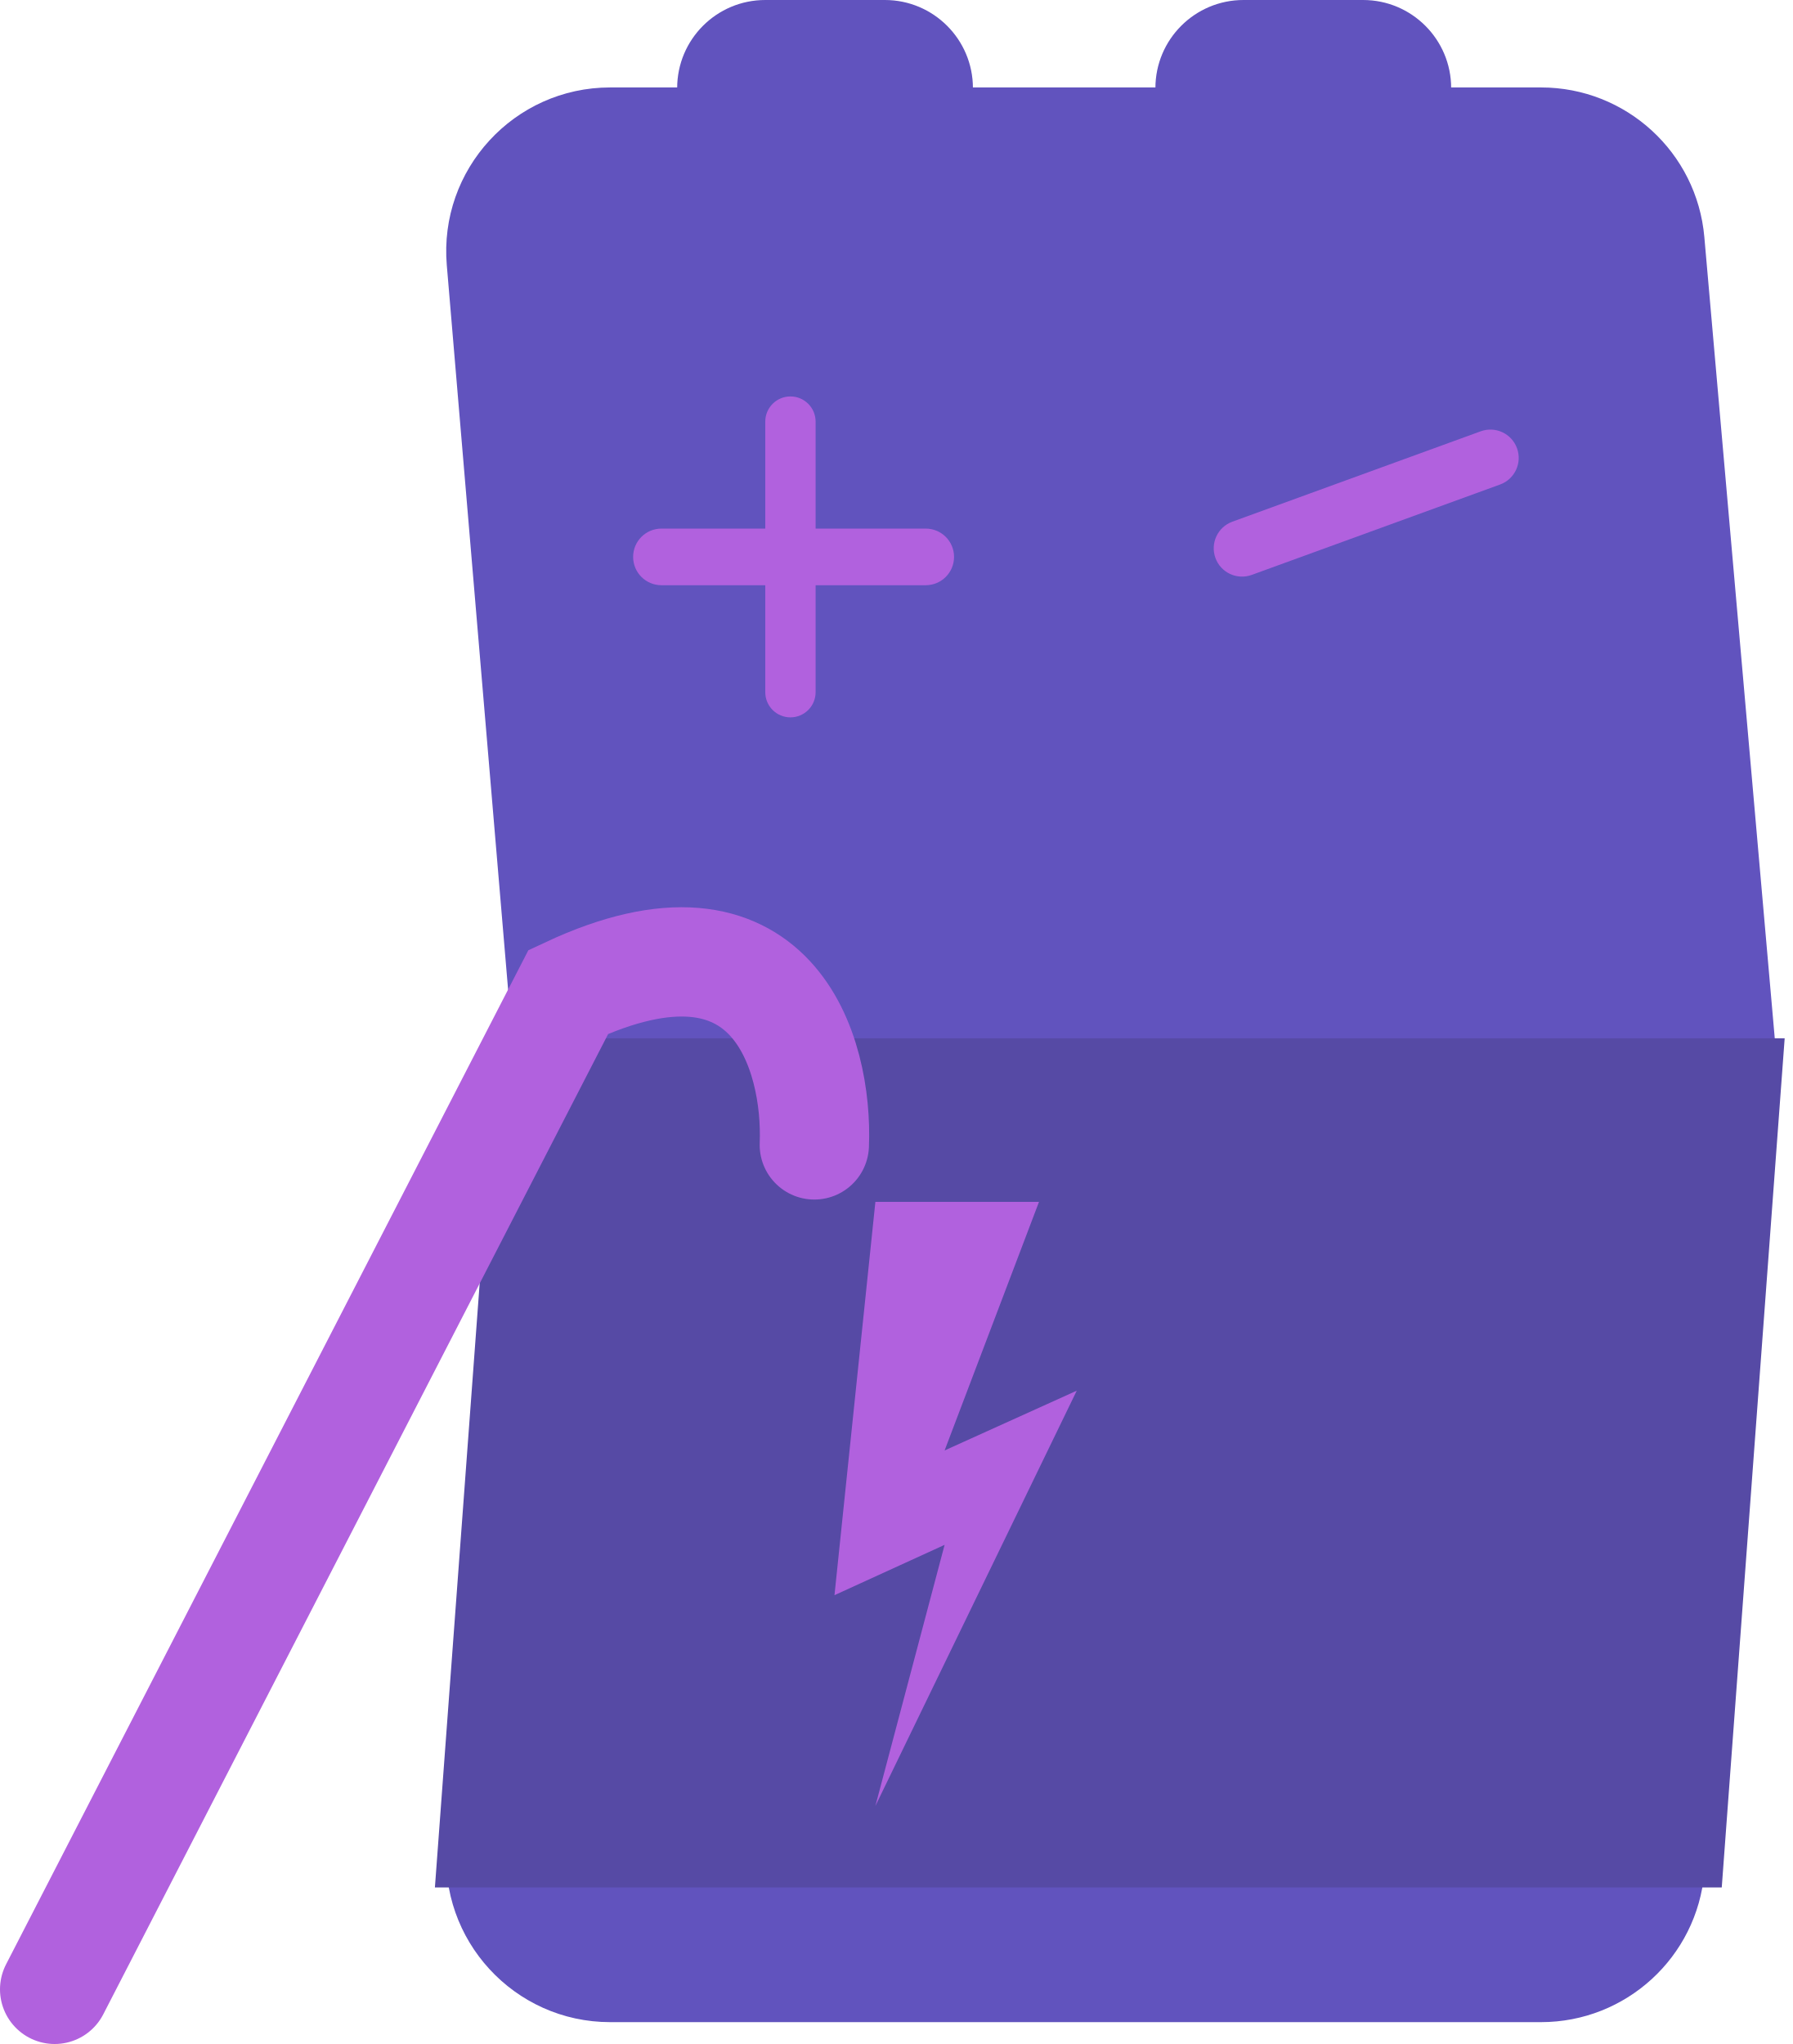
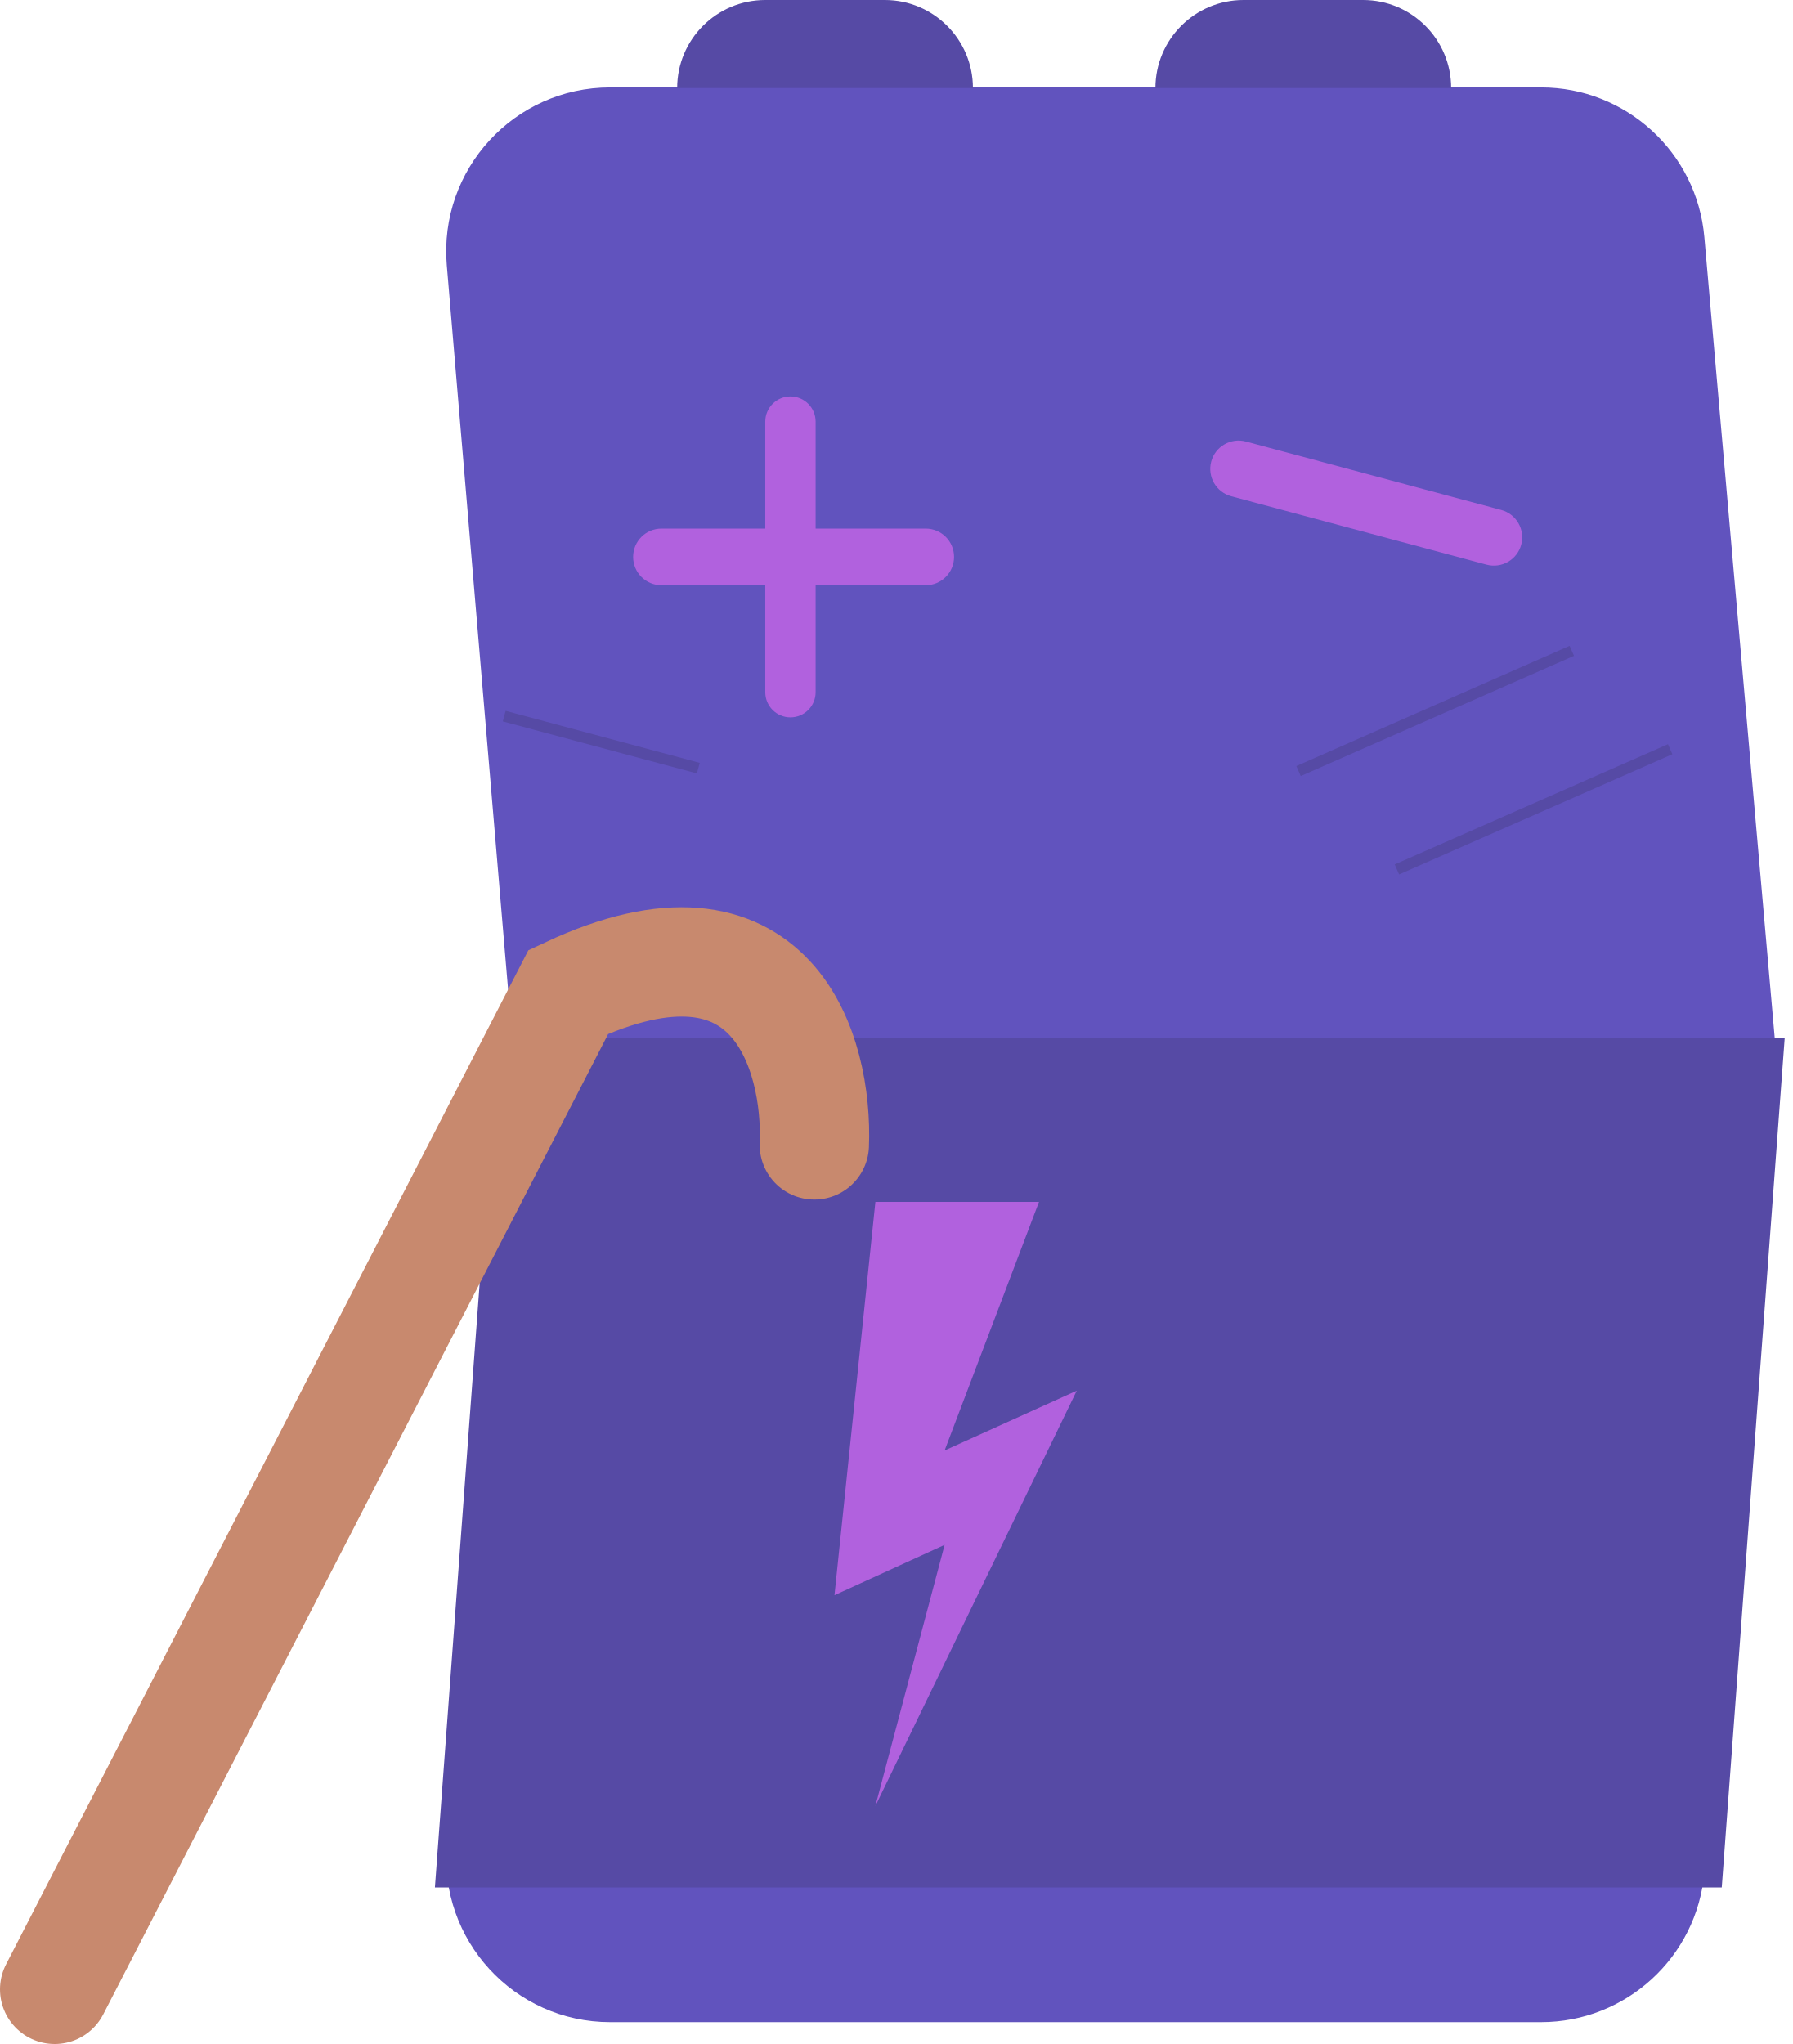
<svg xmlns="http://www.w3.org/2000/svg" width="164" height="187" viewBox="0 0 164 187" fill="none">
  <path d="M40.876 24.265C40.136 15.513 47.04 8 55.823 8H140.983C148.758 8 155.245 13.941 155.925 21.687L162.385 95.187C162.461 96.061 162.461 96.939 162.385 97.813L155.925 171.313C155.245 179.059 148.758 185 140.983 185H55.823C47.04 185 40.136 177.487 40.876 168.735L46.882 97.765C46.954 96.923 46.954 96.077 46.882 95.235L40.876 24.265Z" fill="#6153BE" />
-   <path d="M61.952 8.06C61.952 3.608 65.561 0 70.012 0H80.95C85.401 0 89.01 3.608 89.01 8.06V8.06H61.952V8.06Z" fill="#6153BE" />
-   <path d="M105.705 8.06C105.705 3.608 109.314 0 113.765 0H124.703C129.154 0 132.763 3.608 132.763 8.06V8.06H105.705V8.06Z" fill="#6153BE" />
+   <path d="M61.952 8.06C61.952 3.608 65.561 0 70.012 0H80.95C85.401 0 89.01 3.608 89.01 8.06H61.952Z" fill="#564AA5" />
+   <path d="M105.705 8.06C105.705 3.608 109.314 0 113.765 0H124.703C129.154 0 132.763 3.608 132.763 8.06H105.705Z" fill="#564AA5" />
  <rect x="70.012" y="36.269" width="4.606" height="29.361" rx="2.303" fill="#B161DE" />
  <rect x="57.922" y="53.54" width="5.181" height="29.361" rx="2.591" transform="rotate(-90 57.9224 53.5398)" fill="#B161DE" />
-   <rect x="137.901" y="38.572" width="5.181" height="29.361" rx="2.591" transform="rotate(70 137.901 38.5718)" fill="#B161DE" />
+   <rect x="139.843" y="47.324" width="5.181" height="29.361" rx="2.591" transform="rotate(105 139.843 47.3242)" fill="#B161DE" />
  <path d="M45.545 94.99H163.275L157.518 172.679H39.788L45.545 94.99Z" fill="#564AA5" />
  <path d="M95.054 109.958H80.086L76.344 145.939L86.419 141.334L80.086 165.225L98.509 127.229L86.419 132.698L95.054 109.958Z" fill="#B161DE" />
-   <path d="M74.5 104.743C74.833 96.409 70.8 81.943 52 90.743L5 182" stroke="#B161DE" stroke-width="10" stroke-linecap="round" />
+   <path d="M74.5 104.743C74.833 96.409 70.8 81.943 52 90.743L5 182" stroke="#C8896E" stroke-width="10" stroke-linecap="round" />
+   <line x1="127.799" y1="79.542" x2="152.799" y2="68.542" stroke="#564AA5" />
+   <line x1="118.799" y1="70.542" x2="143.799" y2="59.542" stroke="#564AA5" />
+   <line x1="46.129" y1="65.517" x2="63.888" y2="70.275" stroke="#564AA5" />
</svg>
